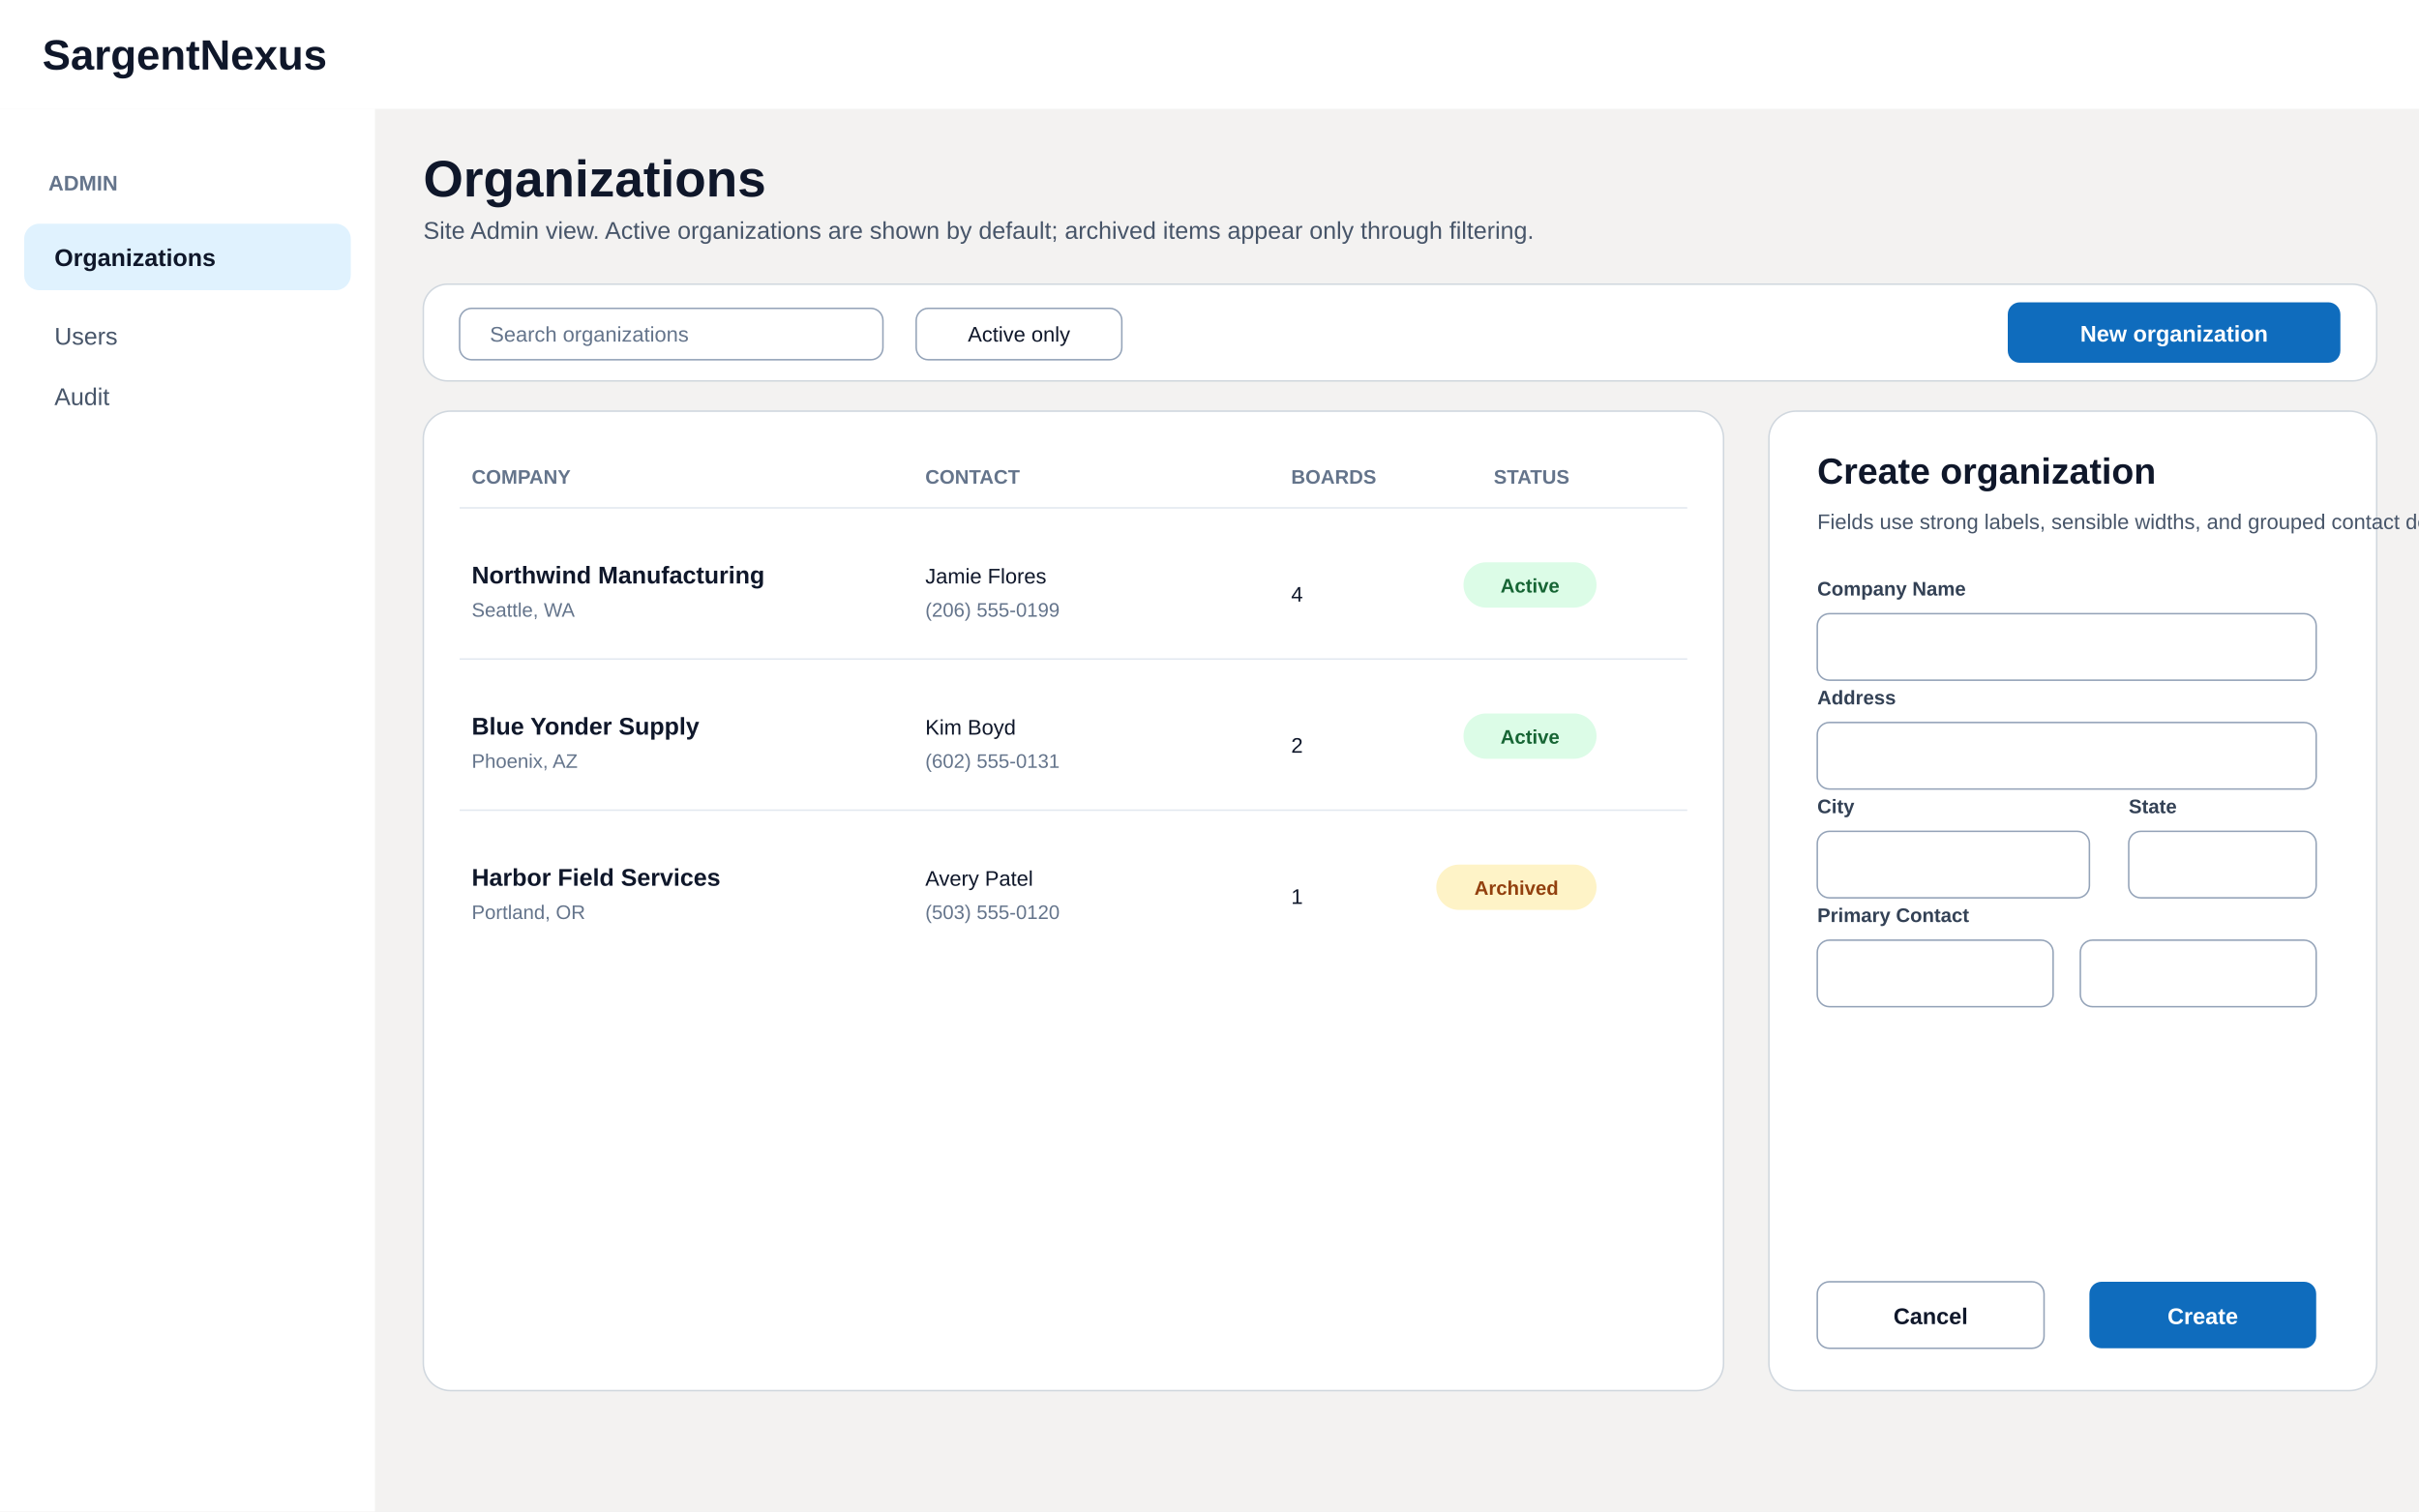
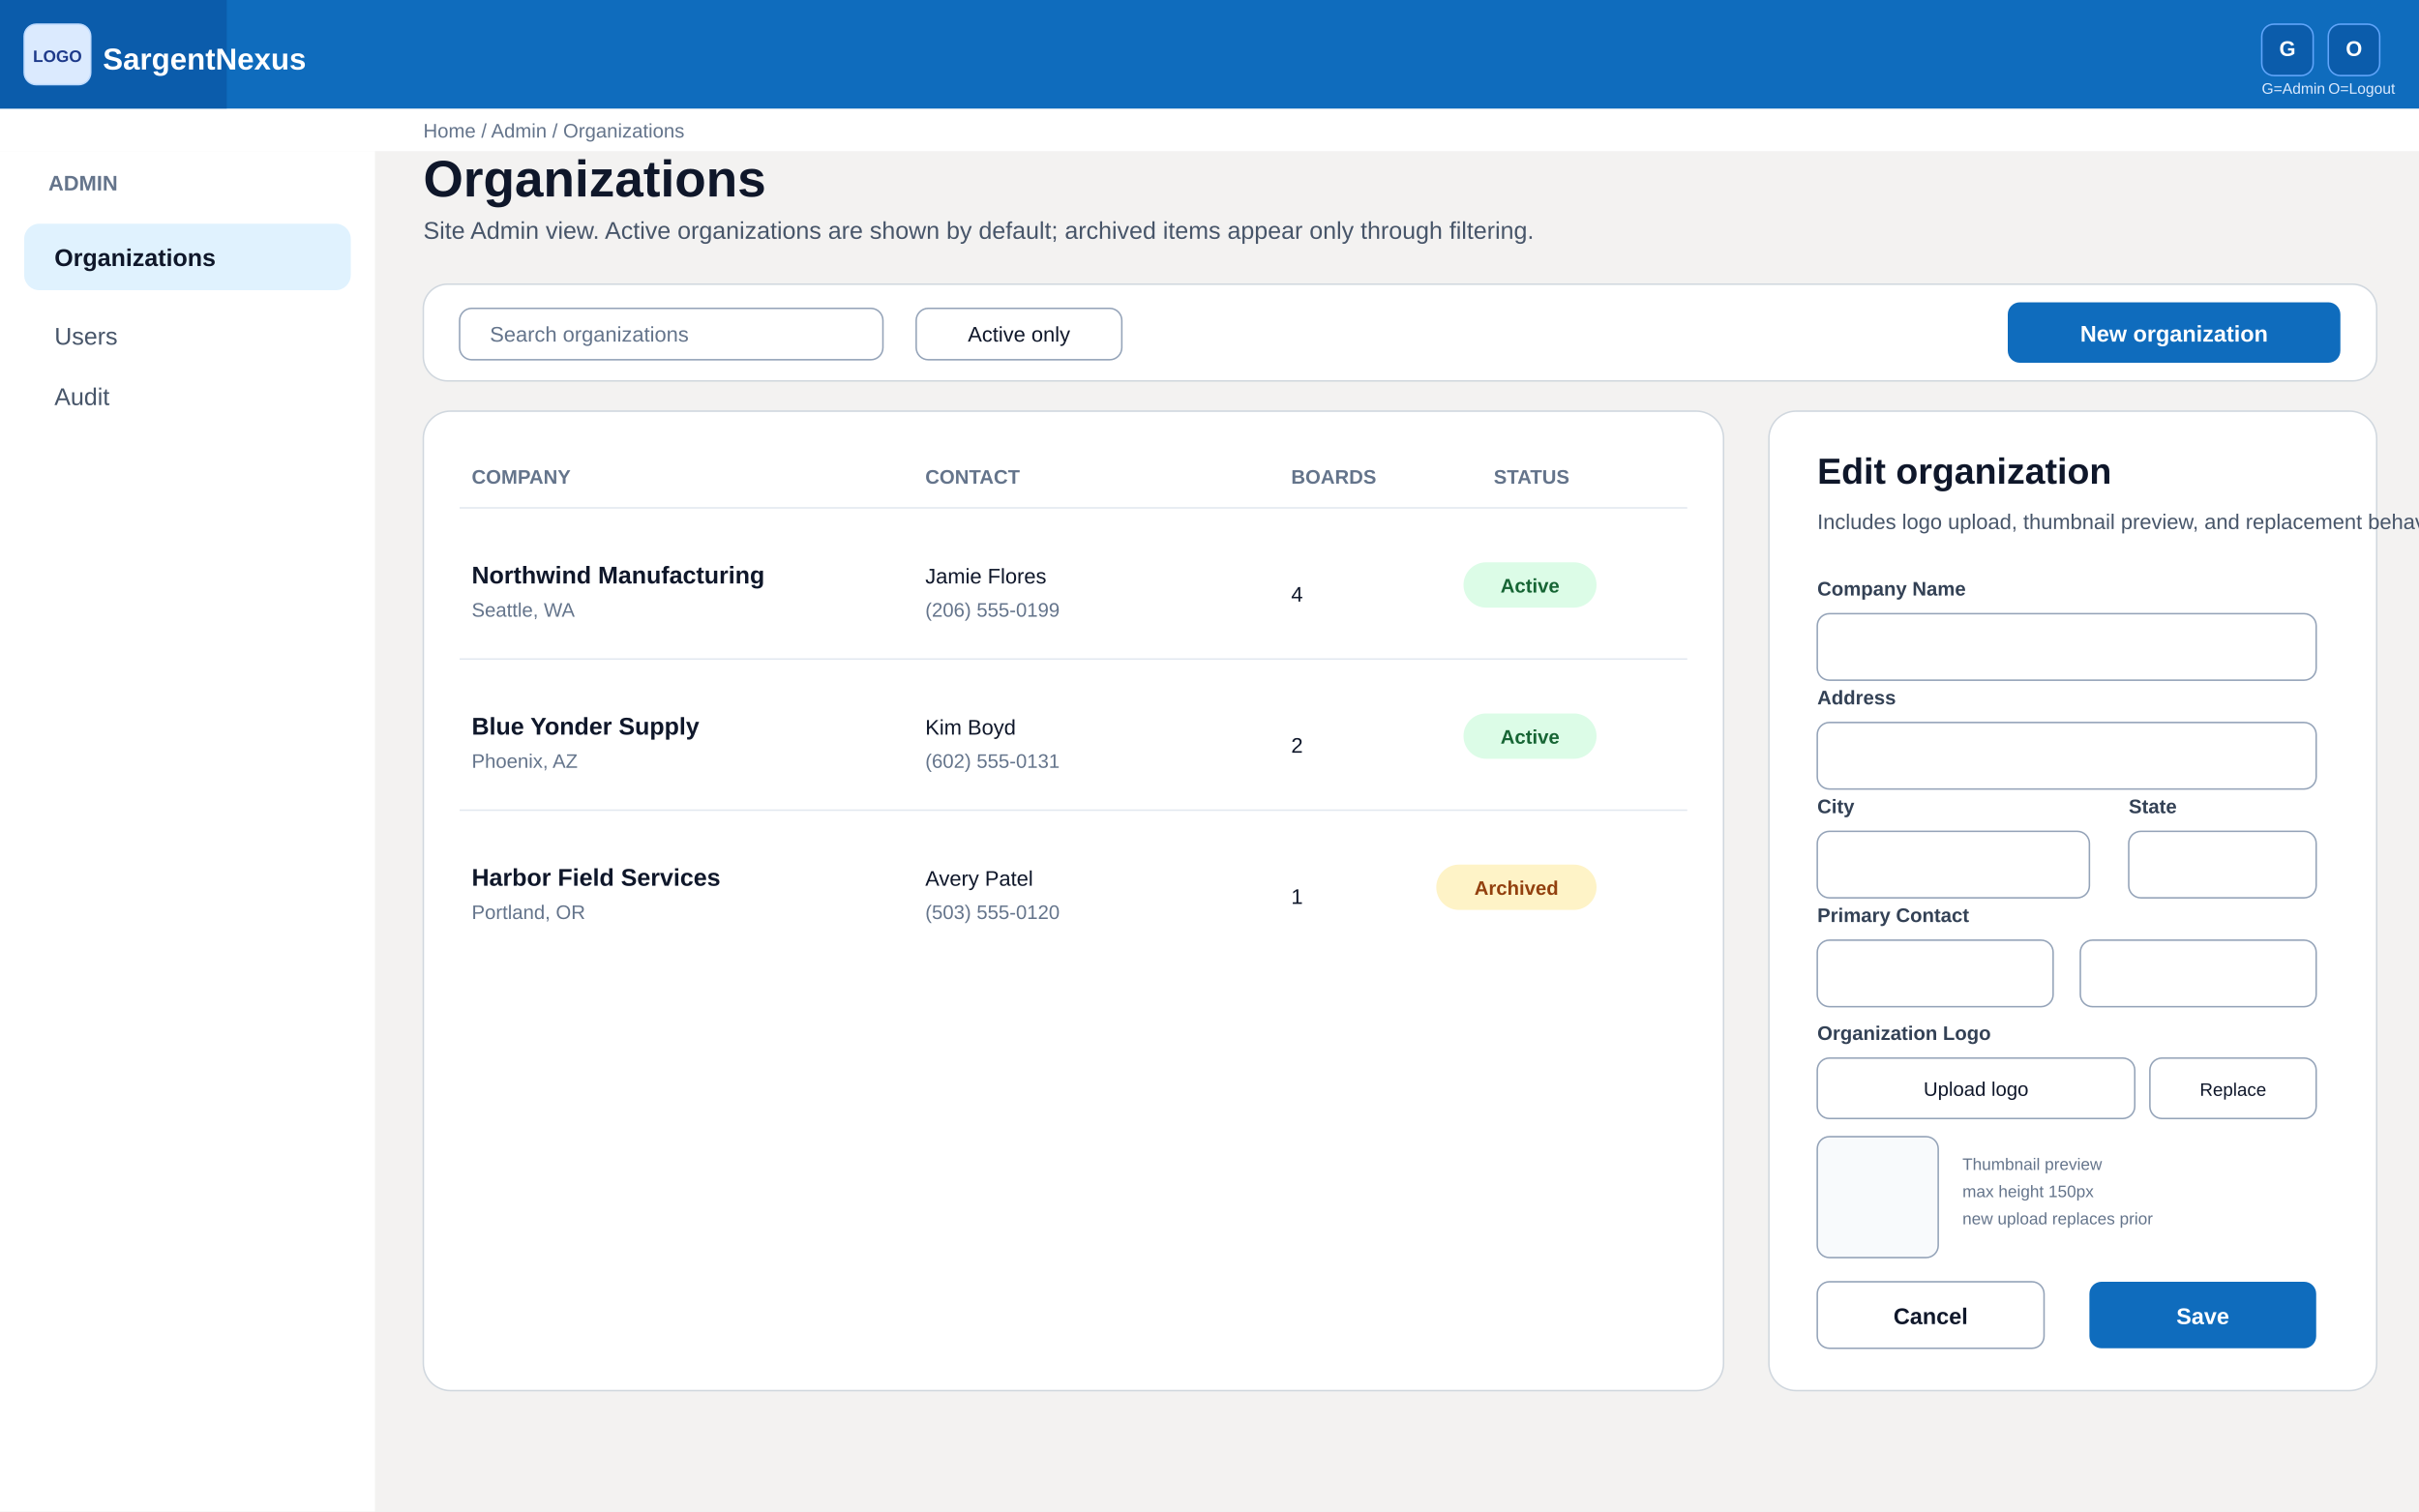
<svg xmlns="http://www.w3.org/2000/svg" width="1600" height="1000" viewBox="0 0 1600 1000" role="img" aria-labelledby="title desc">
  <rect width="1600" height="1000" fill="#f3f2f1" />
-   <rect width="1600" height="72" fill="#ffffff" />
-   <text x="28" y="46" font-family="Segoe UI, Arial, sans-serif" font-size="28" font-weight="700" fill="#0f172a">SargentNexus</text>
-   <rect x="0" y="72" width="248" height="928" fill="#ffffff" />
+   <rect width="1600" height="72" fill="#0f6cbd" />
+   <rect x="0" y="0" width="150" height="72" fill="#0b5cab" />
+   <rect x="16" y="16" width="44" height="40" rx="8" fill="#dbeafe" stroke="#bfdbfe" />
+   <text x="38" y="41" text-anchor="middle" font-family="Segoe UI, Arial, sans-serif" font-size="11" font-weight="700" fill="#1e3a8a">LOGO</text>
+   <text x="68" y="46" font-family="Segoe UI, Arial, sans-serif" font-size="20" font-weight="700" fill="#ffffff">SargentNexus</text>
+   <rect x="1496" y="16" width="34" height="34" rx="8" fill="#0b5cab" stroke="#60a5fa" />
+   <text x="1513" y="37" text-anchor="middle" font-family="Segoe UI, Arial, sans-serif" font-size="14" font-weight="700" fill="#ffffff">G</text>
+   <rect x="1540" y="16" width="34" height="34" rx="8" fill="#0b5cab" stroke="#60a5fa" />
+   <text x="1557" y="37" text-anchor="middle" font-family="Segoe UI, Arial, sans-serif" font-size="14" font-weight="700" fill="#ffffff">O</text>
+   <text x="1496" y="62" font-family="Segoe UI, Arial, sans-serif" font-size="10" fill="#dbeafe">G=Admin</text>
+   <text x="1540" y="62" font-family="Segoe UI, Arial, sans-serif" font-size="10" fill="#dbeafe">O=Logout</text>
+   <rect x="0" y="72" width="1600" height="28" fill="#ffffff" />
+   <text x="280" y="91" font-family="Segoe UI, Arial, sans-serif" font-size="13" fill="#64748b">Home / Admin / Organizations</text>
+   <rect x="0" y="100" width="248" height="900" fill="#ffffff" />
  <text x="32" y="126" font-family="Segoe UI, Arial, sans-serif" font-size="14" font-weight="700" fill="#64748b">ADMIN</text>
  <rect x="16" y="148" width="216" height="44" rx="10" fill="#e0f2fe" />
  <text x="36" y="176" font-family="Segoe UI, Arial, sans-serif" font-size="16" font-weight="600" fill="#0f172a">Organizations</text>
  <text x="36" y="228" font-family="Segoe UI, Arial, sans-serif" font-size="16" fill="#475569">Users</text>
  <text x="36" y="268" font-family="Segoe UI, Arial, sans-serif" font-size="16" fill="#475569">Audit</text>
  <text x="280" y="130" font-family="Segoe UI, Arial, sans-serif" font-size="34" font-weight="700" fill="#0f172a">Organizations</text>
  <text x="280" y="158" font-family="Segoe UI, Arial, sans-serif" font-size="16" fill="#475569">Site Admin view. Active organizations are shown by default; archived items appear only through filtering.</text>
  <rect x="280" y="188" width="1292" height="64" rx="16" fill="#ffffff" stroke="#d0d7de" />
  <rect x="304" y="204" width="280" height="34" rx="8" fill="#ffffff" stroke="#94a3b8" />
  <text x="324" y="226" font-family="Segoe UI, Arial, sans-serif" font-size="14" fill="#64748b">Search organizations</text>
  <rect x="606" y="204" width="136" height="34" rx="8" fill="#ffffff" stroke="#94a3b8" />
  <text x="674" y="226" text-anchor="middle" font-family="Segoe UI, Arial, sans-serif" font-size="14" fill="#0f172a">Active only</text>
  <rect x="1328" y="200" width="220" height="40" rx="8" fill="#0f6cbd" />
  <text x="1438" y="226" text-anchor="middle" font-family="Segoe UI, Arial, sans-serif" font-size="15" font-weight="700" fill="#ffffff">New organization</text>
  <rect x="280" y="272" width="860" height="648" rx="18" fill="#ffffff" stroke="#d0d7de" />
  <text x="312" y="320" font-family="Segoe UI, Arial, sans-serif" font-size="13" font-weight="700" fill="#64748b">COMPANY</text>
  <text x="612" y="320" font-family="Segoe UI, Arial, sans-serif" font-size="13" font-weight="700" fill="#64748b">CONTACT</text>
  <text x="854" y="320" font-family="Segoe UI, Arial, sans-serif" font-size="13" font-weight="700" fill="#64748b">BOARDS</text>
  <text x="988" y="320" font-family="Segoe UI, Arial, sans-serif" font-size="13" font-weight="700" fill="#64748b">STATUS</text>
  <line x1="304" y1="336" x2="1116" y2="336" stroke="#e2e8f0" />
  <g font-family="Segoe UI, Arial, sans-serif" fill="#0f172a">
    <text x="312" y="386" font-size="16" font-weight="700">Northwind Manufacturing</text>
    <text x="312" y="408" font-size="13" fill="#64748b">Seattle, WA</text>
    <text x="612" y="386" font-size="14">Jamie Flores</text>
    <text x="612" y="408" font-size="13" fill="#64748b">(206) 555-0199</text>
    <text x="854" y="398" font-size="14">4</text>
    <rect x="968" y="372" width="88" height="30" rx="15" fill="#dcfce7" />
    <text x="1012" y="392" text-anchor="middle" font-size="13" font-weight="700" fill="#166534">Active</text>
  </g>
  <line x1="304" y1="436" x2="1116" y2="436" stroke="#e2e8f0" />
  <g font-family="Segoe UI, Arial, sans-serif" fill="#0f172a">
    <text x="312" y="486" font-size="16" font-weight="700">Blue Yonder Supply</text>
    <text x="312" y="508" font-size="13" fill="#64748b">Phoenix, AZ</text>
    <text x="612" y="486" font-size="14">Kim Boyd</text>
    <text x="612" y="508" font-size="13" fill="#64748b">(602) 555-0131</text>
    <text x="854" y="498" font-size="14">2</text>
    <rect x="968" y="472" width="88" height="30" rx="15" fill="#dcfce7" />
    <text x="1012" y="492" text-anchor="middle" font-size="13" font-weight="700" fill="#166534">Active</text>
  </g>
  <line x1="304" y1="536" x2="1116" y2="536" stroke="#e2e8f0" />
  <g font-family="Segoe UI, Arial, sans-serif" fill="#0f172a">
    <text x="312" y="586" font-size="16" font-weight="700">Harbor Field Services</text>
    <text x="312" y="608" font-size="13" fill="#64748b">Portland, OR</text>
    <text x="612" y="586" font-size="14">Avery Patel</text>
    <text x="612" y="608" font-size="13" fill="#64748b">(503) 555-0120</text>
    <text x="854" y="598" font-size="14">1</text>
    <rect x="950" y="572" width="106" height="30" rx="15" fill="#fef3c7" />
    <text x="1003" y="592" text-anchor="middle" font-size="13" font-weight="700" fill="#92400e">Archived</text>
  </g>
  <rect x="1170" y="272" width="402" height="648" rx="18" fill="#ffffff" stroke="#d0d7de" />
-   <text x="1202" y="320" font-family="Segoe UI, Arial, sans-serif" font-size="24" font-weight="700" fill="#0f172a">Create organization</text>
-   <text x="1202" y="350" font-family="Segoe UI, Arial, sans-serif" font-size="14" fill="#475569">Fields use strong labels, sensible widths, and grouped contact details to reduce admin error.</text>
+   <text x="1202" y="320" font-family="Segoe UI, Arial, sans-serif" font-size="24" font-weight="700" fill="#0f172a">Edit organization</text>
+   <text x="1202" y="350" font-family="Segoe UI, Arial, sans-serif" font-size="14" fill="#475569">Includes logo upload, thumbnail preview, and replacement behavior.</text>
  <g font-family="Segoe UI, Arial, sans-serif" font-size="13" font-weight="700" fill="#334155">
    <text x="1202" y="394">Company Name</text>
    <text x="1202" y="466">Address</text>
    <text x="1202" y="538">City</text>
    <text x="1408" y="538">State</text>
    <text x="1202" y="610">Primary Contact</text>
+     <text x="1202" y="688">Organization Logo</text>
  </g>
  <g fill="#ffffff" stroke="#94a3b8">
    <rect x="1202" y="406" width="330" height="44" rx="8" />
    <rect x="1202" y="478" width="330" height="44" rx="8" />
    <rect x="1202" y="550" width="180" height="44" rx="8" />
    <rect x="1408" y="550" width="124" height="44" rx="8" />
    <rect x="1202" y="622" width="156" height="44" rx="8" />
    <rect x="1376" y="622" width="156" height="44" rx="8" />
+     <rect x="1202" y="700" width="210" height="40" rx="8" />
+     <rect x="1422" y="700" width="110" height="40" rx="8" />
+     <rect x="1202" y="752" width="80" height="80" rx="8" fill="#f8fafc" />
  </g>
+   <text x="1307" y="725" text-anchor="middle" font-family="Segoe UI, Arial, sans-serif" font-size="13" fill="#0f172a">Upload logo</text>
+   <text x="1477" y="725" text-anchor="middle" font-family="Segoe UI, Arial, sans-serif" font-size="12" fill="#0f172a">Replace</text>
+   <text x="1298" y="774" font-family="Segoe UI, Arial, sans-serif" font-size="11" fill="#64748b">Thumbnail preview</text>
+   <text x="1298" y="792" font-family="Segoe UI, Arial, sans-serif" font-size="11" fill="#64748b">max height 150px</text>
+   <text x="1298" y="810" font-family="Segoe UI, Arial, sans-serif" font-size="11" fill="#64748b">new upload replaces prior</text>
  <rect x="1202" y="848" width="150" height="44" rx="8" fill="#ffffff" stroke="#94a3b8" />
  <text x="1277" y="876" text-anchor="middle" font-family="Segoe UI, Arial, sans-serif" font-size="15" font-weight="700" fill="#0f172a">Cancel</text>
  <rect x="1382" y="848" width="150" height="44" rx="8" fill="#0f6cbd" />
-   <text x="1457" y="876" text-anchor="middle" font-family="Segoe UI, Arial, sans-serif" font-size="15" font-weight="700" fill="#ffffff">Create</text>
+   <text x="1457" y="876" text-anchor="middle" font-family="Segoe UI, Arial, sans-serif" font-size="15" font-weight="700" fill="#ffffff">Save</text>
</svg>
